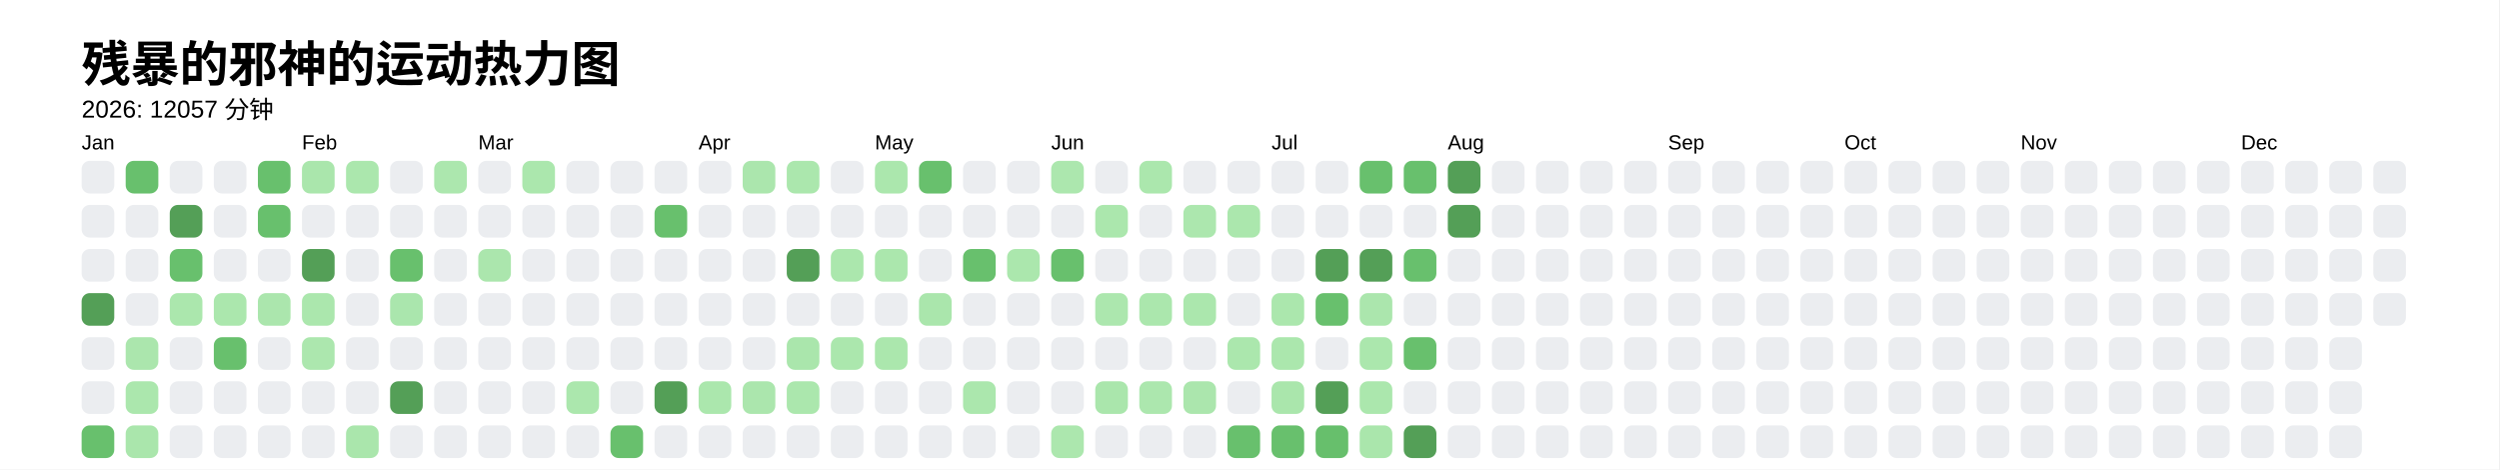
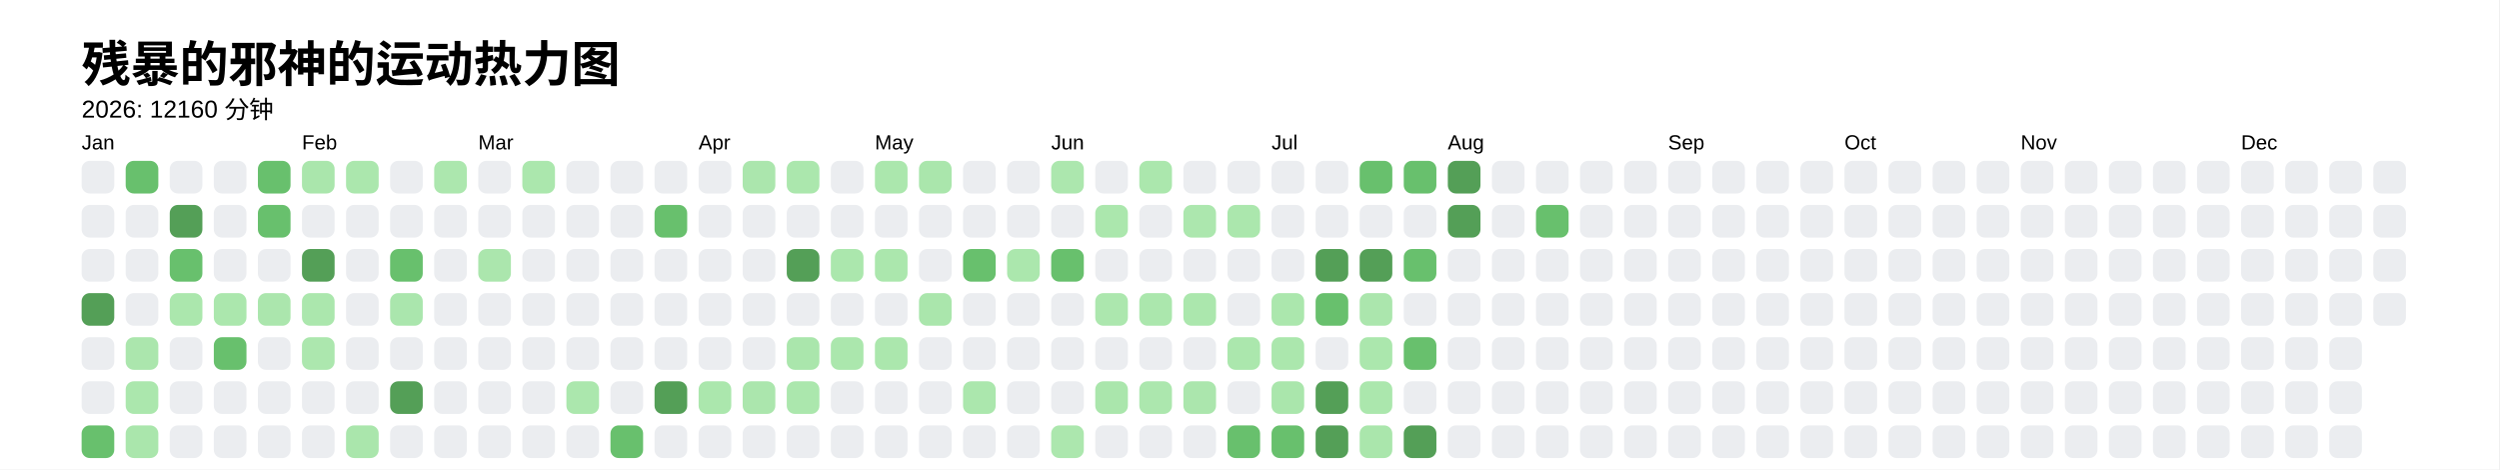
<svg xmlns="http://www.w3.org/2000/svg" baseProfile="full" height="57.5mm" version="1.1" viewBox="0,0,306.2,57.5" width="306.2mm">
  <defs />
  <rect fill="#FFFFFF" height="57.5" width="306.2" x="0" y="0" />
  <text fill="#000000" style="font-size:6px; font-family:Arial; font-weight:bold;" x="10" y="10">残暴的邪神的运动热力图</text>
-   <text fill="#000000" style="font-size:3px; font-family:Arial;" x="10" y="14.4">2026: 12057 分钟</text>
+   <text fill="#000000" style="font-size:3px; font-family:Arial;" x="10" y="14.4">2026: 12160 分钟</text>
  <text fill="#000000" style="font-size:2.5px; font-family:Arial" x="10" y="18.3">Jan</text>
  <rect fill="#EBEDF0" height="4" rx="1" ry="1" width="4" x="10" y="19.7" />
  <rect fill="#EBEDF0" height="4" rx="1" ry="1" width="4" x="10" y="25.1" />
  <rect fill="#EBEDF0" height="4" rx="1" ry="1" width="4" x="10" y="30.5" />
  <rect fill="#549F57" height="4" rx="1" ry="1" width="4" x="10" y="35.9" />
  <rect fill="#EBEDF0" height="4" rx="1" ry="1" width="4" x="10" y="41.3" />
  <rect fill="#EBEDF0" height="4" rx="1" ry="1" width="4" x="10" y="46.7" />
  <rect fill="#68c06d" height="4" rx="1" ry="1" width="4" x="10" y="52.1" />
  <rect fill="#68c06d" height="4" rx="1" ry="1" width="4" x="15.4" y="19.7" />
  <rect fill="#EBEDF0" height="4" rx="1" ry="1" width="4" x="15.4" y="25.1" />
  <rect fill="#EBEDF0" height="4" rx="1" ry="1" width="4" x="15.4" y="30.5" />
  <rect fill="#EBEDF0" height="4" rx="1" ry="1" width="4" x="15.4" y="35.9" />
  <rect fill="#abe6ad" height="4" rx="1" ry="1" width="4" x="15.4" y="41.3" />
  <rect fill="#abe7ad" height="4" rx="1" ry="1" width="4" x="15.4" y="46.7" />
  <rect fill="#aae6ac" height="4" rx="1" ry="1" width="4" x="15.4" y="52.1" />
  <rect fill="#EBEDF0" height="4" rx="1" ry="1" width="4" x="20.8" y="19.7" />
  <rect fill="#549F57" height="4" rx="1" ry="1" width="4" x="20.8" y="25.1" />
  <rect fill="#68c06d" height="4" rx="1" ry="1" width="4" x="20.8" y="30.5" />
  <rect fill="#abe7ad" height="4" rx="1" ry="1" width="4" x="20.8" y="35.9" />
  <rect fill="#EBEDF0" height="4" rx="1" ry="1" width="4" x="20.8" y="41.3" />
  <rect fill="#EBEDF0" height="4" rx="1" ry="1" width="4" x="20.8" y="46.7" />
  <rect fill="#EBEDF0" height="4" rx="1" ry="1" width="4" x="20.8" y="52.1" />
  <rect fill="#EBEDF0" height="4" rx="1" ry="1" width="4" x="26.2" y="19.7" />
  <rect fill="#EBEDF0" height="4" rx="1" ry="1" width="4" x="26.2" y="25.1" />
  <rect fill="#EBEDF0" height="4" rx="1" ry="1" width="4" x="26.2" y="30.5" />
  <rect fill="#abe7ad" height="4" rx="1" ry="1" width="4" x="26.2" y="35.9" />
  <rect fill="#68c06d" height="4" rx="1" ry="1" width="4" x="26.2" y="41.3" />
  <rect fill="#EBEDF0" height="4" rx="1" ry="1" width="4" x="26.2" y="46.7" />
  <rect fill="#EBEDF0" height="4" rx="1" ry="1" width="4" x="26.2" y="52.1" />
  <rect fill="#68c06d" height="4" rx="1" ry="1" width="4" x="31.6" y="19.7" />
  <rect fill="#68c06d" height="4" rx="1" ry="1" width="4" x="31.6" y="25.1" />
  <rect fill="#EBEDF0" height="4" rx="1" ry="1" width="4" x="31.6" y="30.5" />
  <rect fill="#abe6ad" height="4" rx="1" ry="1" width="4" x="31.6" y="35.9" />
  <rect fill="#EBEDF0" height="4" rx="1" ry="1" width="4" x="31.6" y="41.3" />
  <rect fill="#EBEDF0" height="4" rx="1" ry="1" width="4" x="31.6" y="46.7" />
  <rect fill="#EBEDF0" height="4" rx="1" ry="1" width="4" x="31.6" y="52.1" />
  <text fill="#000000" style="font-size:2.5px; font-family:Arial" x="37.0" y="18.3">Feb</text>
  <rect fill="#aae6ac" height="4" rx="1" ry="1" width="4" x="37.0" y="19.7" />
  <rect fill="#EBEDF0" height="4" rx="1" ry="1" width="4" x="37.0" y="25.1" />
  <rect fill="#549F57" height="4" rx="1" ry="1" width="4" x="37.0" y="30.5" />
  <rect fill="#abe7ad" height="4" rx="1" ry="1" width="4" x="37.0" y="35.9" />
  <rect fill="#ace7ae" height="4" rx="1" ry="1" width="4" x="37.0" y="41.3" />
  <rect fill="#EBEDF0" height="4" rx="1" ry="1" width="4" x="37.0" y="46.7" />
  <rect fill="#EBEDF0" height="4" rx="1" ry="1" width="4" x="37.0" y="52.1" />
  <rect fill="#abe7ad" height="4" rx="1" ry="1" width="4" x="42.4" y="19.7" />
  <rect fill="#EBEDF0" height="4" rx="1" ry="1" width="4" x="42.4" y="25.1" />
  <rect fill="#EBEDF0" height="4" rx="1" ry="1" width="4" x="42.4" y="30.5" />
  <rect fill="#EBEDF0" height="4" rx="1" ry="1" width="4" x="42.4" y="35.9" />
  <rect fill="#EBEDF0" height="4" rx="1" ry="1" width="4" x="42.4" y="41.3" />
  <rect fill="#EBEDF0" height="4" rx="1" ry="1" width="4" x="42.4" y="46.7" />
  <rect fill="#aae6ac" height="4" rx="1" ry="1" width="4" x="42.4" y="52.1" />
  <rect fill="#EBEDF0" height="4" rx="1" ry="1" width="4" x="47.8" y="19.7" />
  <rect fill="#EBEDF0" height="4" rx="1" ry="1" width="4" x="47.8" y="25.1" />
  <rect fill="#68c06d" height="4" rx="1" ry="1" width="4" x="47.8" y="30.5" />
  <rect fill="#aae6ad" height="4" rx="1" ry="1" width="4" x="47.8" y="35.9" />
  <rect fill="#EBEDF0" height="4" rx="1" ry="1" width="4" x="47.8" y="41.3" />
  <rect fill="#549F57" height="4" rx="1" ry="1" width="4" x="47.8" y="46.7" />
  <rect fill="#EBEDF0" height="4" rx="1" ry="1" width="4" x="47.8" y="52.1" />
  <rect fill="#ace7ae" height="4" rx="1" ry="1" width="4" x="53.2" y="19.7" />
  <rect fill="#EBEDF0" height="4" rx="1" ry="1" width="4" x="53.2" y="25.1" />
  <rect fill="#EBEDF0" height="4" rx="1" ry="1" width="4" x="53.2" y="30.5" />
  <rect fill="#EBEDF0" height="4" rx="1" ry="1" width="4" x="53.2" y="35.9" />
  <rect fill="#EBEDF0" height="4" rx="1" ry="1" width="4" x="53.2" y="41.3" />
  <rect fill="#EBEDF0" height="4" rx="1" ry="1" width="4" x="53.2" y="46.7" />
  <rect fill="#EBEDF0" height="4" rx="1" ry="1" width="4" x="53.2" y="52.1" />
  <text fill="#000000" style="font-size:2.5px; font-family:Arial" x="58.6" y="18.3">Mar</text>
  <rect fill="#EBEDF0" height="4" rx="1" ry="1" width="4" x="58.6" y="19.7" />
  <rect fill="#EBEDF0" height="4" rx="1" ry="1" width="4" x="58.6" y="25.1" />
  <rect fill="#abe6ad" height="4" rx="1" ry="1" width="4" x="58.6" y="30.5" />
  <rect fill="#EBEDF0" height="4" rx="1" ry="1" width="4" x="58.6" y="35.9" />
  <rect fill="#EBEDF0" height="4" rx="1" ry="1" width="4" x="58.6" y="41.3" />
  <rect fill="#EBEDF0" height="4" rx="1" ry="1" width="4" x="58.6" y="46.7" />
  <rect fill="#EBEDF0" height="4" rx="1" ry="1" width="4" x="58.6" y="52.1" />
  <rect fill="#abe7ad" height="4" rx="1" ry="1" width="4" x="64" y="19.7" />
  <rect fill="#EBEDF0" height="4" rx="1" ry="1" width="4" x="64" y="25.1" />
  <rect fill="#EBEDF0" height="4" rx="1" ry="1" width="4" x="64" y="30.5" />
  <rect fill="#EBEDF0" height="4" rx="1" ry="1" width="4" x="64" y="35.9" />
  <rect fill="#EBEDF0" height="4" rx="1" ry="1" width="4" x="64" y="41.3" />
  <rect fill="#EBEDF0" height="4" rx="1" ry="1" width="4" x="64" y="46.7" />
  <rect fill="#EBEDF0" height="4" rx="1" ry="1" width="4" x="64" y="52.1" />
  <rect fill="#EBEDF0" height="4" rx="1" ry="1" width="4" x="69.4" y="19.7" />
  <rect fill="#EBEDF0" height="4" rx="1" ry="1" width="4" x="69.4" y="25.1" />
  <rect fill="#EBEDF0" height="4" rx="1" ry="1" width="4" x="69.4" y="30.5" />
  <rect fill="#EBEDF0" height="4" rx="1" ry="1" width="4" x="69.4" y="35.9" />
  <rect fill="#EBEDF0" height="4" rx="1" ry="1" width="4" x="69.4" y="41.3" />
  <rect fill="#abe7ad" height="4" rx="1" ry="1" width="4" x="69.4" y="46.7" />
  <rect fill="#EBEDF0" height="4" rx="1" ry="1" width="4" x="69.4" y="52.1" />
  <rect fill="#EBEDF0" height="4" rx="1" ry="1" width="4" x="74.8" y="19.7" />
  <rect fill="#EBEDF0" height="4" rx="1" ry="1" width="4" x="74.8" y="25.1" />
  <rect fill="#EBEDF0" height="4" rx="1" ry="1" width="4" x="74.8" y="30.5" />
  <rect fill="#EBEDF0" height="4" rx="1" ry="1" width="4" x="74.8" y="35.9" />
  <rect fill="#EBEDF0" height="4" rx="1" ry="1" width="4" x="74.8" y="41.3" />
  <rect fill="#EBEDF0" height="4" rx="1" ry="1" width="4" x="74.8" y="46.7" />
  <rect fill="#68c06d" height="4" rx="1" ry="1" width="4" x="74.8" y="52.1" />
  <rect fill="#EBEDF0" height="4" rx="1" ry="1" width="4" x="80.2" y="19.7" />
  <rect fill="#68c06d" height="4" rx="1" ry="1" width="4" x="80.2" y="25.1" />
  <rect fill="#EBEDF0" height="4" rx="1" ry="1" width="4" x="80.2" y="30.5" />
  <rect fill="#EBEDF0" height="4" rx="1" ry="1" width="4" x="80.2" y="35.9" />
  <rect fill="#EBEDF0" height="4" rx="1" ry="1" width="4" x="80.2" y="41.3" />
  <rect fill="#549F57" height="4" rx="1" ry="1" width="4" x="80.2" y="46.7" />
  <rect fill="#EBEDF0" height="4" rx="1" ry="1" width="4" x="80.2" y="52.1" />
  <text fill="#000000" style="font-size:2.5px; font-family:Arial" x="85.6" y="18.3">Apr</text>
  <rect fill="#EBEDF0" height="4" rx="1" ry="1" width="4" x="85.6" y="19.7" />
  <rect fill="#EBEDF0" height="4" rx="1" ry="1" width="4" x="85.6" y="25.1" />
  <rect fill="#EBEDF0" height="4" rx="1" ry="1" width="4" x="85.6" y="30.5" />
  <rect fill="#EBEDF0" height="4" rx="1" ry="1" width="4" x="85.6" y="35.9" />
  <rect fill="#EBEDF0" height="4" rx="1" ry="1" width="4" x="85.6" y="41.3" />
  <rect fill="#abe7ad" height="4" rx="1" ry="1" width="4" x="85.6" y="46.7" />
  <rect fill="#EBEDF0" height="4" rx="1" ry="1" width="4" x="85.6" y="52.1" />
  <rect fill="#abe6ad" height="4" rx="1" ry="1" width="4" x="91" y="19.7" />
  <rect fill="#EBEDF0" height="4" rx="1" ry="1" width="4" x="91" y="25.1" />
  <rect fill="#EBEDF0" height="4" rx="1" ry="1" width="4" x="91" y="30.5" />
  <rect fill="#EBEDF0" height="4" rx="1" ry="1" width="4" x="91" y="35.9" />
  <rect fill="#EBEDF0" height="4" rx="1" ry="1" width="4" x="91" y="41.3" />
  <rect fill="#abe6ad" height="4" rx="1" ry="1" width="4" x="91" y="46.7" />
  <rect fill="#EBEDF0" height="4" rx="1" ry="1" width="4" x="91" y="52.1" />
  <rect fill="#abe7ad" height="4" rx="1" ry="1" width="4" x="96.4" y="19.7" />
  <rect fill="#EBEDF0" height="4" rx="1" ry="1" width="4" x="96.4" y="25.1" />
  <rect fill="#549F57" height="4" rx="1" ry="1" width="4" x="96.4" y="30.5" />
  <rect fill="#EBEDF0" height="4" rx="1" ry="1" width="4" x="96.4" y="35.9" />
  <rect fill="#aae6ac" height="4" rx="1" ry="1" width="4" x="96.4" y="41.3" />
  <rect fill="#abe7ad" height="4" rx="1" ry="1" width="4" x="96.4" y="46.7" />
  <rect fill="#EBEDF0" height="4" rx="1" ry="1" width="4" x="96.4" y="52.1" />
  <rect fill="#EBEDF0" height="4" rx="1" ry="1" width="4" x="101.8" y="19.7" />
  <rect fill="#EBEDF0" height="4" rx="1" ry="1" width="4" x="101.8" y="25.1" />
  <rect fill="#abe7ad" height="4" rx="1" ry="1" width="4" x="101.8" y="30.5" />
  <rect fill="#EBEDF0" height="4" rx="1" ry="1" width="4" x="101.8" y="35.9" />
  <rect fill="#abe7ad" height="4" rx="1" ry="1" width="4" x="101.8" y="41.3" />
  <rect fill="#EBEDF0" height="4" rx="1" ry="1" width="4" x="101.8" y="46.7" />
  <rect fill="#EBEDF0" height="4" rx="1" ry="1" width="4" x="101.8" y="52.1" />
  <text fill="#000000" style="font-size:2.5px; font-family:Arial" x="107.2" y="18.3">May</text>
  <rect fill="#abe7ad" height="4" rx="1" ry="1" width="4" x="107.2" y="19.7" />
  <rect fill="#EBEDF0" height="4" rx="1" ry="1" width="4" x="107.2" y="25.1" />
  <rect fill="#abe7ad" height="4" rx="1" ry="1" width="4" x="107.2" y="30.5" />
  <rect fill="#EBEDF0" height="4" rx="1" ry="1" width="4" x="107.2" y="35.9" />
  <rect fill="#abe7ad" height="4" rx="1" ry="1" width="4" x="107.2" y="41.3" />
  <rect fill="#EBEDF0" height="4" rx="1" ry="1" width="4" x="107.2" y="46.7" />
  <rect fill="#EBEDF0" height="4" rx="1" ry="1" width="4" x="107.2" y="52.1" />
-   <rect fill="#68c06d" height="4" rx="1" ry="1" width="4" x="112.6" y="19.7" />
+   <rect fill="#aae6ac" height="4" rx="1" ry="1" width="4" x="112.6" y="19.7" />
  <rect fill="#EBEDF0" height="4" rx="1" ry="1" width="4" x="112.6" y="25.1" />
  <rect fill="#EBEDF0" height="4" rx="1" ry="1" width="4" x="112.6" y="30.5" />
  <rect fill="#aae6ac" height="4" rx="1" ry="1" width="4" x="112.6" y="35.9" />
  <rect fill="#EBEDF0" height="4" rx="1" ry="1" width="4" x="112.6" y="41.3" />
  <rect fill="#EBEDF0" height="4" rx="1" ry="1" width="4" x="112.6" y="46.7" />
  <rect fill="#EBEDF0" height="4" rx="1" ry="1" width="4" x="112.6" y="52.1" />
  <rect fill="#EBEDF0" height="4" rx="1" ry="1" width="4" x="118" y="19.7" />
  <rect fill="#EBEDF0" height="4" rx="1" ry="1" width="4" x="118" y="25.1" />
  <rect fill="#68c06d" height="4" rx="1" ry="1" width="4" x="118" y="30.5" />
  <rect fill="#EBEDF0" height="4" rx="1" ry="1" width="4" x="118" y="35.9" />
  <rect fill="#EBEDF0" height="4" rx="1" ry="1" width="4" x="118" y="41.3" />
  <rect fill="#abe7ad" height="4" rx="1" ry="1" width="4" x="118" y="46.7" />
  <rect fill="#EBEDF0" height="4" rx="1" ry="1" width="4" x="118" y="52.1" />
  <rect fill="#EBEDF0" height="4" rx="1" ry="1" width="4" x="123.4" y="19.7" />
  <rect fill="#EBEDF0" height="4" rx="1" ry="1" width="4" x="123.4" y="25.1" />
  <rect fill="#abe7ad" height="4" rx="1" ry="1" width="4" x="123.4" y="30.5" />
  <rect fill="#EBEDF0" height="4" rx="1" ry="1" width="4" x="123.4" y="35.9" />
  <rect fill="#EBEDF0" height="4" rx="1" ry="1" width="4" x="123.4" y="41.3" />
  <rect fill="#EBEDF0" height="4" rx="1" ry="1" width="4" x="123.4" y="46.7" />
  <rect fill="#EBEDF0" height="4" rx="1" ry="1" width="4" x="123.4" y="52.1" />
  <text fill="#000000" style="font-size:2.5px; font-family:Arial" x="128.8" y="18.3">Jun</text>
  <rect fill="#ace7ae" height="4" rx="1" ry="1" width="4" x="128.8" y="19.7" />
  <rect fill="#EBEDF0" height="4" rx="1" ry="1" width="4" x="128.8" y="25.1" />
  <rect fill="#68c06d" height="4" rx="1" ry="1" width="4" x="128.8" y="30.5" />
  <rect fill="#EBEDF0" height="4" rx="1" ry="1" width="4" x="128.8" y="35.9" />
  <rect fill="#EBEDF0" height="4" rx="1" ry="1" width="4" x="128.8" y="41.3" />
  <rect fill="#EBEDF0" height="4" rx="1" ry="1" width="4" x="128.8" y="46.7" />
  <rect fill="#ace7ae" height="4" rx="1" ry="1" width="4" x="128.8" y="52.1" />
  <rect fill="#EBEDF0" height="4" rx="1" ry="1" width="4" x="134.2" y="19.7" />
  <rect fill="#abe7ad" height="4" rx="1" ry="1" width="4" x="134.2" y="25.1" />
  <rect fill="#EBEDF0" height="4" rx="1" ry="1" width="4" x="134.2" y="30.5" />
  <rect fill="#ace7ae" height="4" rx="1" ry="1" width="4" x="134.2" y="35.9" />
  <rect fill="#EBEDF0" height="4" rx="1" ry="1" width="4" x="134.2" y="41.3" />
  <rect fill="#aae6ac" height="4" rx="1" ry="1" width="4" x="134.2" y="46.7" />
  <rect fill="#EBEDF0" height="4" rx="1" ry="1" width="4" x="134.2" y="52.1" />
  <rect fill="#abe7ad" height="4" rx="1" ry="1" width="4" x="139.6" y="19.7" />
  <rect fill="#EBEDF0" height="4" rx="1" ry="1" width="4" x="139.6" y="25.1" />
  <rect fill="#EBEDF0" height="4" rx="1" ry="1" width="4" x="139.6" y="30.5" />
  <rect fill="#abe7ad" height="4" rx="1" ry="1" width="4" x="139.6" y="35.9" />
  <rect fill="#EBEDF0" height="4" rx="1" ry="1" width="4" x="139.6" y="41.3" />
  <rect fill="#ace7ae" height="4" rx="1" ry="1" width="4" x="139.6" y="46.7" />
  <rect fill="#EBEDF0" height="4" rx="1" ry="1" width="4" x="139.6" y="52.1" />
  <rect fill="#EBEDF0" height="4" rx="1" ry="1" width="4" x="145" y="19.7" />
  <rect fill="#ace7ae" height="4" rx="1" ry="1" width="4" x="145" y="25.1" />
  <rect fill="#EBEDF0" height="4" rx="1" ry="1" width="4" x="145" y="30.5" />
  <rect fill="#abe7ad" height="4" rx="1" ry="1" width="4" x="145" y="35.9" />
  <rect fill="#EBEDF0" height="4" rx="1" ry="1" width="4" x="145" y="41.3" />
  <rect fill="#abe6ad" height="4" rx="1" ry="1" width="4" x="145" y="46.7" />
  <rect fill="#EBEDF0" height="4" rx="1" ry="1" width="4" x="145" y="52.1" />
  <rect fill="#EBEDF0" height="4" rx="1" ry="1" width="4" x="150.4" y="19.7" />
  <rect fill="#abe7ad" height="4" rx="1" ry="1" width="4" x="150.4" y="25.1" />
  <rect fill="#EBEDF0" height="4" rx="1" ry="1" width="4" x="150.4" y="30.5" />
  <rect fill="#EBEDF0" height="4" rx="1" ry="1" width="4" x="150.4" y="35.9" />
  <rect fill="#abe7ad" height="4" rx="1" ry="1" width="4" x="150.4" y="41.3" />
  <rect fill="#EBEDF0" height="4" rx="1" ry="1" width="4" x="150.4" y="46.7" />
  <rect fill="#68c06d" height="4" rx="1" ry="1" width="4" x="150.4" y="52.1" />
  <text fill="#000000" style="font-size:2.5px; font-family:Arial" x="155.8" y="18.3">Jul</text>
  <rect fill="#EBEDF0" height="4" rx="1" ry="1" width="4" x="155.8" y="19.7" />
  <rect fill="#EBEDF0" height="4" rx="1" ry="1" width="4" x="155.8" y="25.1" />
  <rect fill="#EBEDF0" height="4" rx="1" ry="1" width="4" x="155.8" y="30.5" />
  <rect fill="#abe7ad" height="4" rx="1" ry="1" width="4" x="155.8" y="35.9" />
  <rect fill="#abe7ad" height="4" rx="1" ry="1" width="4" x="155.8" y="41.3" />
  <rect fill="#aae6ac" height="4" rx="1" ry="1" width="4" x="155.8" y="46.7" />
  <rect fill="#68c06d" height="4" rx="1" ry="1" width="4" x="155.8" y="52.1" />
  <rect fill="#EBEDF0" height="4" rx="1" ry="1" width="4" x="161.2" y="19.7" />
  <rect fill="#EBEDF0" height="4" rx="1" ry="1" width="4" x="161.2" y="25.1" />
  <rect fill="#549F57" height="4" rx="1" ry="1" width="4" x="161.2" y="30.5" />
  <rect fill="#68c06d" height="4" rx="1" ry="1" width="4" x="161.2" y="35.9" />
  <rect fill="#EBEDF0" height="4" rx="1" ry="1" width="4" x="161.2" y="41.3" />
  <rect fill="#549F57" height="4" rx="1" ry="1" width="4" x="161.2" y="46.7" />
-   <rect fill="#67bf6c" height="4" rx="1" ry="1" width="4" x="161.2" y="52.1" />
+   <rect fill="#549F57" height="4" rx="1" ry="1" width="4" x="161.2" y="52.1" />
  <rect fill="#68c06d" height="4" rx="1" ry="1" width="4" x="166.6" y="19.7" />
  <rect fill="#EBEDF0" height="4" rx="1" ry="1" width="4" x="166.6" y="25.1" />
  <rect fill="#549F57" height="4" rx="1" ry="1" width="4" x="166.6" y="30.5" />
  <rect fill="#abe6ad" height="4" rx="1" ry="1" width="4" x="166.6" y="35.9" />
  <rect fill="#abe7ad" height="4" rx="1" ry="1" width="4" x="166.6" y="41.3" />
  <rect fill="#abe7ad" height="4" rx="1" ry="1" width="4" x="166.6" y="46.7" />
  <rect fill="#aae6ac" height="4" rx="1" ry="1" width="4" x="166.6" y="52.1" />
  <rect fill="#68c06d" height="4" rx="1" ry="1" width="4" x="172" y="19.7" />
  <rect fill="#EBEDF0" height="4" rx="1" ry="1" width="4" x="172" y="25.1" />
  <rect fill="#68c06d" height="4" rx="1" ry="1" width="4" x="172" y="30.5" />
  <rect fill="#EBEDF0" height="4" rx="1" ry="1" width="4" x="172" y="35.9" />
  <rect fill="#68c06d" height="4" rx="1" ry="1" width="4" x="172" y="41.3" />
  <rect fill="#EBEDF0" height="4" rx="1" ry="1" width="4" x="172" y="46.7" />
  <rect fill="#549F57" height="4" rx="1" ry="1" width="4" x="172" y="52.1" />
  <text fill="#000000" style="font-size:2.5px; font-family:Arial" x="177.4" y="18.3">Aug</text>
  <rect fill="#549F57" height="4" rx="1" ry="1" width="4" x="177.4" y="19.7" />
  <rect fill="#549F57" height="4" rx="1" ry="1" width="4" x="177.4" y="25.1" />
  <rect fill="#EBEDF0" height="4" rx="1" ry="1" width="4" x="177.4" y="30.5" />
  <rect fill="#EBEDF0" height="4" rx="1" ry="1" width="4" x="177.4" y="35.9" />
  <rect fill="#EBEDF0" height="4" rx="1" ry="1" width="4" x="177.4" y="41.3" />
  <rect fill="#EBEDF0" height="4" rx="1" ry="1" width="4" x="177.4" y="46.7" />
  <rect fill="#EBEDF0" height="4" rx="1" ry="1" width="4" x="177.4" y="52.1" />
  <rect fill="#EBEDF0" height="4" rx="1" ry="1" width="4" x="182.8" y="19.7" />
  <rect fill="#EBEDF0" height="4" rx="1" ry="1" width="4" x="182.8" y="25.1" />
  <rect fill="#EBEDF0" height="4" rx="1" ry="1" width="4" x="182.8" y="30.5" />
  <rect fill="#EBEDF0" height="4" rx="1" ry="1" width="4" x="182.8" y="35.9" />
  <rect fill="#EBEDF0" height="4" rx="1" ry="1" width="4" x="182.8" y="41.3" />
  <rect fill="#EBEDF0" height="4" rx="1" ry="1" width="4" x="182.8" y="46.7" />
  <rect fill="#EBEDF0" height="4" rx="1" ry="1" width="4" x="182.8" y="52.1" />
  <rect fill="#EBEDF0" height="4" rx="1" ry="1" width="4" x="188.2" y="19.7" />
-   <rect fill="#EBEDF0" height="4" rx="1" ry="1" width="4" x="188.2" y="25.1" />
+   <rect fill="#68c06d" height="4" rx="1" ry="1" width="4" x="188.2" y="25.1" />
  <rect fill="#EBEDF0" height="4" rx="1" ry="1" width="4" x="188.2" y="30.5" />
  <rect fill="#EBEDF0" height="4" rx="1" ry="1" width="4" x="188.2" y="35.9" />
  <rect fill="#EBEDF0" height="4" rx="1" ry="1" width="4" x="188.2" y="41.3" />
  <rect fill="#EBEDF0" height="4" rx="1" ry="1" width="4" x="188.2" y="46.7" />
  <rect fill="#EBEDF0" height="4" rx="1" ry="1" width="4" x="188.2" y="52.1" />
  <rect fill="#EBEDF0" height="4" rx="1" ry="1" width="4" x="193.6" y="19.7" />
  <rect fill="#EBEDF0" height="4" rx="1" ry="1" width="4" x="193.6" y="25.1" />
  <rect fill="#EBEDF0" height="4" rx="1" ry="1" width="4" x="193.6" y="30.5" />
  <rect fill="#EBEDF0" height="4" rx="1" ry="1" width="4" x="193.6" y="35.9" />
  <rect fill="#EBEDF0" height="4" rx="1" ry="1" width="4" x="193.6" y="41.3" />
  <rect fill="#EBEDF0" height="4" rx="1" ry="1" width="4" x="193.6" y="46.7" />
  <rect fill="#EBEDF0" height="4" rx="1" ry="1" width="4" x="193.6" y="52.1" />
  <rect fill="#EBEDF0" height="4" rx="1" ry="1" width="4" x="199" y="19.7" />
  <rect fill="#EBEDF0" height="4" rx="1" ry="1" width="4" x="199" y="25.1" />
  <rect fill="#EBEDF0" height="4" rx="1" ry="1" width="4" x="199" y="30.5" />
  <rect fill="#EBEDF0" height="4" rx="1" ry="1" width="4" x="199" y="35.9" />
  <rect fill="#EBEDF0" height="4" rx="1" ry="1" width="4" x="199" y="41.3" />
  <rect fill="#EBEDF0" height="4" rx="1" ry="1" width="4" x="199" y="46.7" />
  <rect fill="#EBEDF0" height="4" rx="1" ry="1" width="4" x="199" y="52.1" />
  <text fill="#000000" style="font-size:2.5px; font-family:Arial" x="204.4" y="18.3">Sep</text>
  <rect fill="#EBEDF0" height="4" rx="1" ry="1" width="4" x="204.4" y="19.7" />
  <rect fill="#EBEDF0" height="4" rx="1" ry="1" width="4" x="204.4" y="25.1" />
  <rect fill="#EBEDF0" height="4" rx="1" ry="1" width="4" x="204.4" y="30.5" />
  <rect fill="#EBEDF0" height="4" rx="1" ry="1" width="4" x="204.4" y="35.9" />
  <rect fill="#EBEDF0" height="4" rx="1" ry="1" width="4" x="204.4" y="41.3" />
  <rect fill="#EBEDF0" height="4" rx="1" ry="1" width="4" x="204.4" y="46.7" />
  <rect fill="#EBEDF0" height="4" rx="1" ry="1" width="4" x="204.4" y="52.1" />
  <rect fill="#EBEDF0" height="4" rx="1" ry="1" width="4" x="209.8" y="19.7" />
  <rect fill="#EBEDF0" height="4" rx="1" ry="1" width="4" x="209.8" y="25.1" />
  <rect fill="#EBEDF0" height="4" rx="1" ry="1" width="4" x="209.8" y="30.5" />
  <rect fill="#EBEDF0" height="4" rx="1" ry="1" width="4" x="209.8" y="35.9" />
  <rect fill="#EBEDF0" height="4" rx="1" ry="1" width="4" x="209.8" y="41.3" />
  <rect fill="#EBEDF0" height="4" rx="1" ry="1" width="4" x="209.8" y="46.7" />
  <rect fill="#EBEDF0" height="4" rx="1" ry="1" width="4" x="209.8" y="52.1" />
  <rect fill="#EBEDF0" height="4" rx="1" ry="1" width="4" x="215.2" y="19.7" />
  <rect fill="#EBEDF0" height="4" rx="1" ry="1" width="4" x="215.2" y="25.1" />
  <rect fill="#EBEDF0" height="4" rx="1" ry="1" width="4" x="215.2" y="30.5" />
  <rect fill="#EBEDF0" height="4" rx="1" ry="1" width="4" x="215.2" y="35.9" />
  <rect fill="#EBEDF0" height="4" rx="1" ry="1" width="4" x="215.2" y="41.3" />
  <rect fill="#EBEDF0" height="4" rx="1" ry="1" width="4" x="215.2" y="46.7" />
  <rect fill="#EBEDF0" height="4" rx="1" ry="1" width="4" x="215.2" y="52.1" />
  <rect fill="#EBEDF0" height="4" rx="1" ry="1" width="4" x="220.6" y="19.7" />
  <rect fill="#EBEDF0" height="4" rx="1" ry="1" width="4" x="220.6" y="25.1" />
  <rect fill="#EBEDF0" height="4" rx="1" ry="1" width="4" x="220.6" y="30.5" />
  <rect fill="#EBEDF0" height="4" rx="1" ry="1" width="4" x="220.6" y="35.9" />
  <rect fill="#EBEDF0" height="4" rx="1" ry="1" width="4" x="220.6" y="41.3" />
  <rect fill="#EBEDF0" height="4" rx="1" ry="1" width="4" x="220.6" y="46.7" />
  <rect fill="#EBEDF0" height="4" rx="1" ry="1" width="4" x="220.6" y="52.1" />
  <text fill="#000000" style="font-size:2.5px; font-family:Arial" x="226" y="18.3">Oct</text>
  <rect fill="#EBEDF0" height="4" rx="1" ry="1" width="4" x="226" y="19.7" />
  <rect fill="#EBEDF0" height="4" rx="1" ry="1" width="4" x="226" y="25.1" />
  <rect fill="#EBEDF0" height="4" rx="1" ry="1" width="4" x="226" y="30.5" />
  <rect fill="#EBEDF0" height="4" rx="1" ry="1" width="4" x="226" y="35.9" />
  <rect fill="#EBEDF0" height="4" rx="1" ry="1" width="4" x="226" y="41.3" />
  <rect fill="#EBEDF0" height="4" rx="1" ry="1" width="4" x="226" y="46.7" />
  <rect fill="#EBEDF0" height="4" rx="1" ry="1" width="4" x="226" y="52.1" />
  <rect fill="#EBEDF0" height="4" rx="1" ry="1" width="4" x="231.4" y="19.7" />
  <rect fill="#EBEDF0" height="4" rx="1" ry="1" width="4" x="231.4" y="25.1" />
  <rect fill="#EBEDF0" height="4" rx="1" ry="1" width="4" x="231.4" y="30.5" />
  <rect fill="#EBEDF0" height="4" rx="1" ry="1" width="4" x="231.4" y="35.9" />
  <rect fill="#EBEDF0" height="4" rx="1" ry="1" width="4" x="231.4" y="41.3" />
  <rect fill="#EBEDF0" height="4" rx="1" ry="1" width="4" x="231.4" y="46.7" />
  <rect fill="#EBEDF0" height="4" rx="1" ry="1" width="4" x="231.4" y="52.1" />
  <rect fill="#EBEDF0" height="4" rx="1" ry="1" width="4" x="236.8" y="19.7" />
  <rect fill="#EBEDF0" height="4" rx="1" ry="1" width="4" x="236.8" y="25.1" />
  <rect fill="#EBEDF0" height="4" rx="1" ry="1" width="4" x="236.8" y="30.5" />
  <rect fill="#EBEDF0" height="4" rx="1" ry="1" width="4" x="236.8" y="35.9" />
  <rect fill="#EBEDF0" height="4" rx="1" ry="1" width="4" x="236.8" y="41.3" />
  <rect fill="#EBEDF0" height="4" rx="1" ry="1" width="4" x="236.8" y="46.7" />
  <rect fill="#EBEDF0" height="4" rx="1" ry="1" width="4" x="236.8" y="52.1" />
  <rect fill="#EBEDF0" height="4" rx="1" ry="1" width="4" x="242.2" y="19.7" />
  <rect fill="#EBEDF0" height="4" rx="1" ry="1" width="4" x="242.2" y="25.1" />
  <rect fill="#EBEDF0" height="4" rx="1" ry="1" width="4" x="242.2" y="30.5" />
  <rect fill="#EBEDF0" height="4" rx="1" ry="1" width="4" x="242.2" y="35.9" />
  <rect fill="#EBEDF0" height="4" rx="1" ry="1" width="4" x="242.2" y="41.3" />
  <rect fill="#EBEDF0" height="4" rx="1" ry="1" width="4" x="242.2" y="46.7" />
  <rect fill="#EBEDF0" height="4" rx="1" ry="1" width="4" x="242.2" y="52.1" />
  <text fill="#000000" style="font-size:2.5px; font-family:Arial" x="247.6" y="18.3">Nov</text>
  <rect fill="#EBEDF0" height="4" rx="1" ry="1" width="4" x="247.6" y="19.7" />
  <rect fill="#EBEDF0" height="4" rx="1" ry="1" width="4" x="247.6" y="25.1" />
  <rect fill="#EBEDF0" height="4" rx="1" ry="1" width="4" x="247.6" y="30.5" />
  <rect fill="#EBEDF0" height="4" rx="1" ry="1" width="4" x="247.6" y="35.9" />
  <rect fill="#EBEDF0" height="4" rx="1" ry="1" width="4" x="247.6" y="41.3" />
  <rect fill="#EBEDF0" height="4" rx="1" ry="1" width="4" x="247.6" y="46.7" />
  <rect fill="#EBEDF0" height="4" rx="1" ry="1" width="4" x="247.6" y="52.1" />
  <rect fill="#EBEDF0" height="4" rx="1" ry="1" width="4" x="253" y="19.7" />
  <rect fill="#EBEDF0" height="4" rx="1" ry="1" width="4" x="253" y="25.1" />
  <rect fill="#EBEDF0" height="4" rx="1" ry="1" width="4" x="253" y="30.5" />
  <rect fill="#EBEDF0" height="4" rx="1" ry="1" width="4" x="253" y="35.9" />
  <rect fill="#EBEDF0" height="4" rx="1" ry="1" width="4" x="253" y="41.3" />
  <rect fill="#EBEDF0" height="4" rx="1" ry="1" width="4" x="253" y="46.7" />
  <rect fill="#EBEDF0" height="4" rx="1" ry="1" width="4" x="253" y="52.1" />
  <rect fill="#EBEDF0" height="4" rx="1" ry="1" width="4" x="258.4" y="19.7" />
  <rect fill="#EBEDF0" height="4" rx="1" ry="1" width="4" x="258.4" y="25.1" />
  <rect fill="#EBEDF0" height="4" rx="1" ry="1" width="4" x="258.4" y="30.5" />
  <rect fill="#EBEDF0" height="4" rx="1" ry="1" width="4" x="258.4" y="35.9" />
  <rect fill="#EBEDF0" height="4" rx="1" ry="1" width="4" x="258.4" y="41.3" />
  <rect fill="#EBEDF0" height="4" rx="1" ry="1" width="4" x="258.4" y="46.7" />
  <rect fill="#EBEDF0" height="4" rx="1" ry="1" width="4" x="258.4" y="52.1" />
  <rect fill="#EBEDF0" height="4" rx="1" ry="1" width="4" x="263.8" y="19.7" />
  <rect fill="#EBEDF0" height="4" rx="1" ry="1" width="4" x="263.8" y="25.1" />
  <rect fill="#EBEDF0" height="4" rx="1" ry="1" width="4" x="263.8" y="30.5" />
  <rect fill="#EBEDF0" height="4" rx="1" ry="1" width="4" x="263.8" y="35.9" />
  <rect fill="#EBEDF0" height="4" rx="1" ry="1" width="4" x="263.8" y="41.3" />
  <rect fill="#EBEDF0" height="4" rx="1" ry="1" width="4" x="263.8" y="46.7" />
  <rect fill="#EBEDF0" height="4" rx="1" ry="1" width="4" x="263.8" y="52.1" />
  <rect fill="#EBEDF0" height="4" rx="1" ry="1" width="4" x="269.2" y="19.7" />
  <rect fill="#EBEDF0" height="4" rx="1" ry="1" width="4" x="269.2" y="25.1" />
  <rect fill="#EBEDF0" height="4" rx="1" ry="1" width="4" x="269.2" y="30.5" />
  <rect fill="#EBEDF0" height="4" rx="1" ry="1" width="4" x="269.2" y="35.9" />
  <rect fill="#EBEDF0" height="4" rx="1" ry="1" width="4" x="269.2" y="41.3" />
  <rect fill="#EBEDF0" height="4" rx="1" ry="1" width="4" x="269.2" y="46.7" />
  <rect fill="#EBEDF0" height="4" rx="1" ry="1" width="4" x="269.2" y="52.1" />
  <text fill="#000000" style="font-size:2.5px; font-family:Arial" x="274.6" y="18.3">Dec</text>
  <rect fill="#EBEDF0" height="4" rx="1" ry="1" width="4" x="274.6" y="19.7" />
  <rect fill="#EBEDF0" height="4" rx="1" ry="1" width="4" x="274.6" y="25.1" />
  <rect fill="#EBEDF0" height="4" rx="1" ry="1" width="4" x="274.6" y="30.5" />
  <rect fill="#EBEDF0" height="4" rx="1" ry="1" width="4" x="274.6" y="35.9" />
  <rect fill="#EBEDF0" height="4" rx="1" ry="1" width="4" x="274.6" y="41.3" />
  <rect fill="#EBEDF0" height="4" rx="1" ry="1" width="4" x="274.6" y="46.7" />
  <rect fill="#EBEDF0" height="4" rx="1" ry="1" width="4" x="274.6" y="52.1" />
  <rect fill="#EBEDF0" height="4" rx="1" ry="1" width="4" x="280" y="19.7" />
  <rect fill="#EBEDF0" height="4" rx="1" ry="1" width="4" x="280" y="25.1" />
  <rect fill="#EBEDF0" height="4" rx="1" ry="1" width="4" x="280" y="30.5" />
  <rect fill="#EBEDF0" height="4" rx="1" ry="1" width="4" x="280" y="35.9" />
  <rect fill="#EBEDF0" height="4" rx="1" ry="1" width="4" x="280" y="41.3" />
  <rect fill="#EBEDF0" height="4" rx="1" ry="1" width="4" x="280" y="46.7" />
  <rect fill="#EBEDF0" height="4" rx="1" ry="1" width="4" x="280" y="52.1" />
  <rect fill="#EBEDF0" height="4" rx="1" ry="1" width="4" x="285.4" y="19.7" />
  <rect fill="#EBEDF0" height="4" rx="1" ry="1" width="4" x="285.4" y="25.1" />
  <rect fill="#EBEDF0" height="4" rx="1" ry="1" width="4" x="285.4" y="30.5" />
  <rect fill="#EBEDF0" height="4" rx="1" ry="1" width="4" x="285.4" y="35.9" />
  <rect fill="#EBEDF0" height="4" rx="1" ry="1" width="4" x="285.4" y="41.3" />
  <rect fill="#EBEDF0" height="4" rx="1" ry="1" width="4" x="285.4" y="46.7" />
  <rect fill="#EBEDF0" height="4" rx="1" ry="1" width="4" x="285.4" y="52.1" />
  <rect fill="#EBEDF0" height="4" rx="1" ry="1" width="4" x="290.8" y="19.7" />
  <rect fill="#EBEDF0" height="4" rx="1" ry="1" width="4" x="290.8" y="25.1" />
  <rect fill="#EBEDF0" height="4" rx="1" ry="1" width="4" x="290.8" y="30.5" />
  <rect fill="#EBEDF0" height="4" rx="1" ry="1" width="4" x="290.8" y="35.9" />
</svg>
